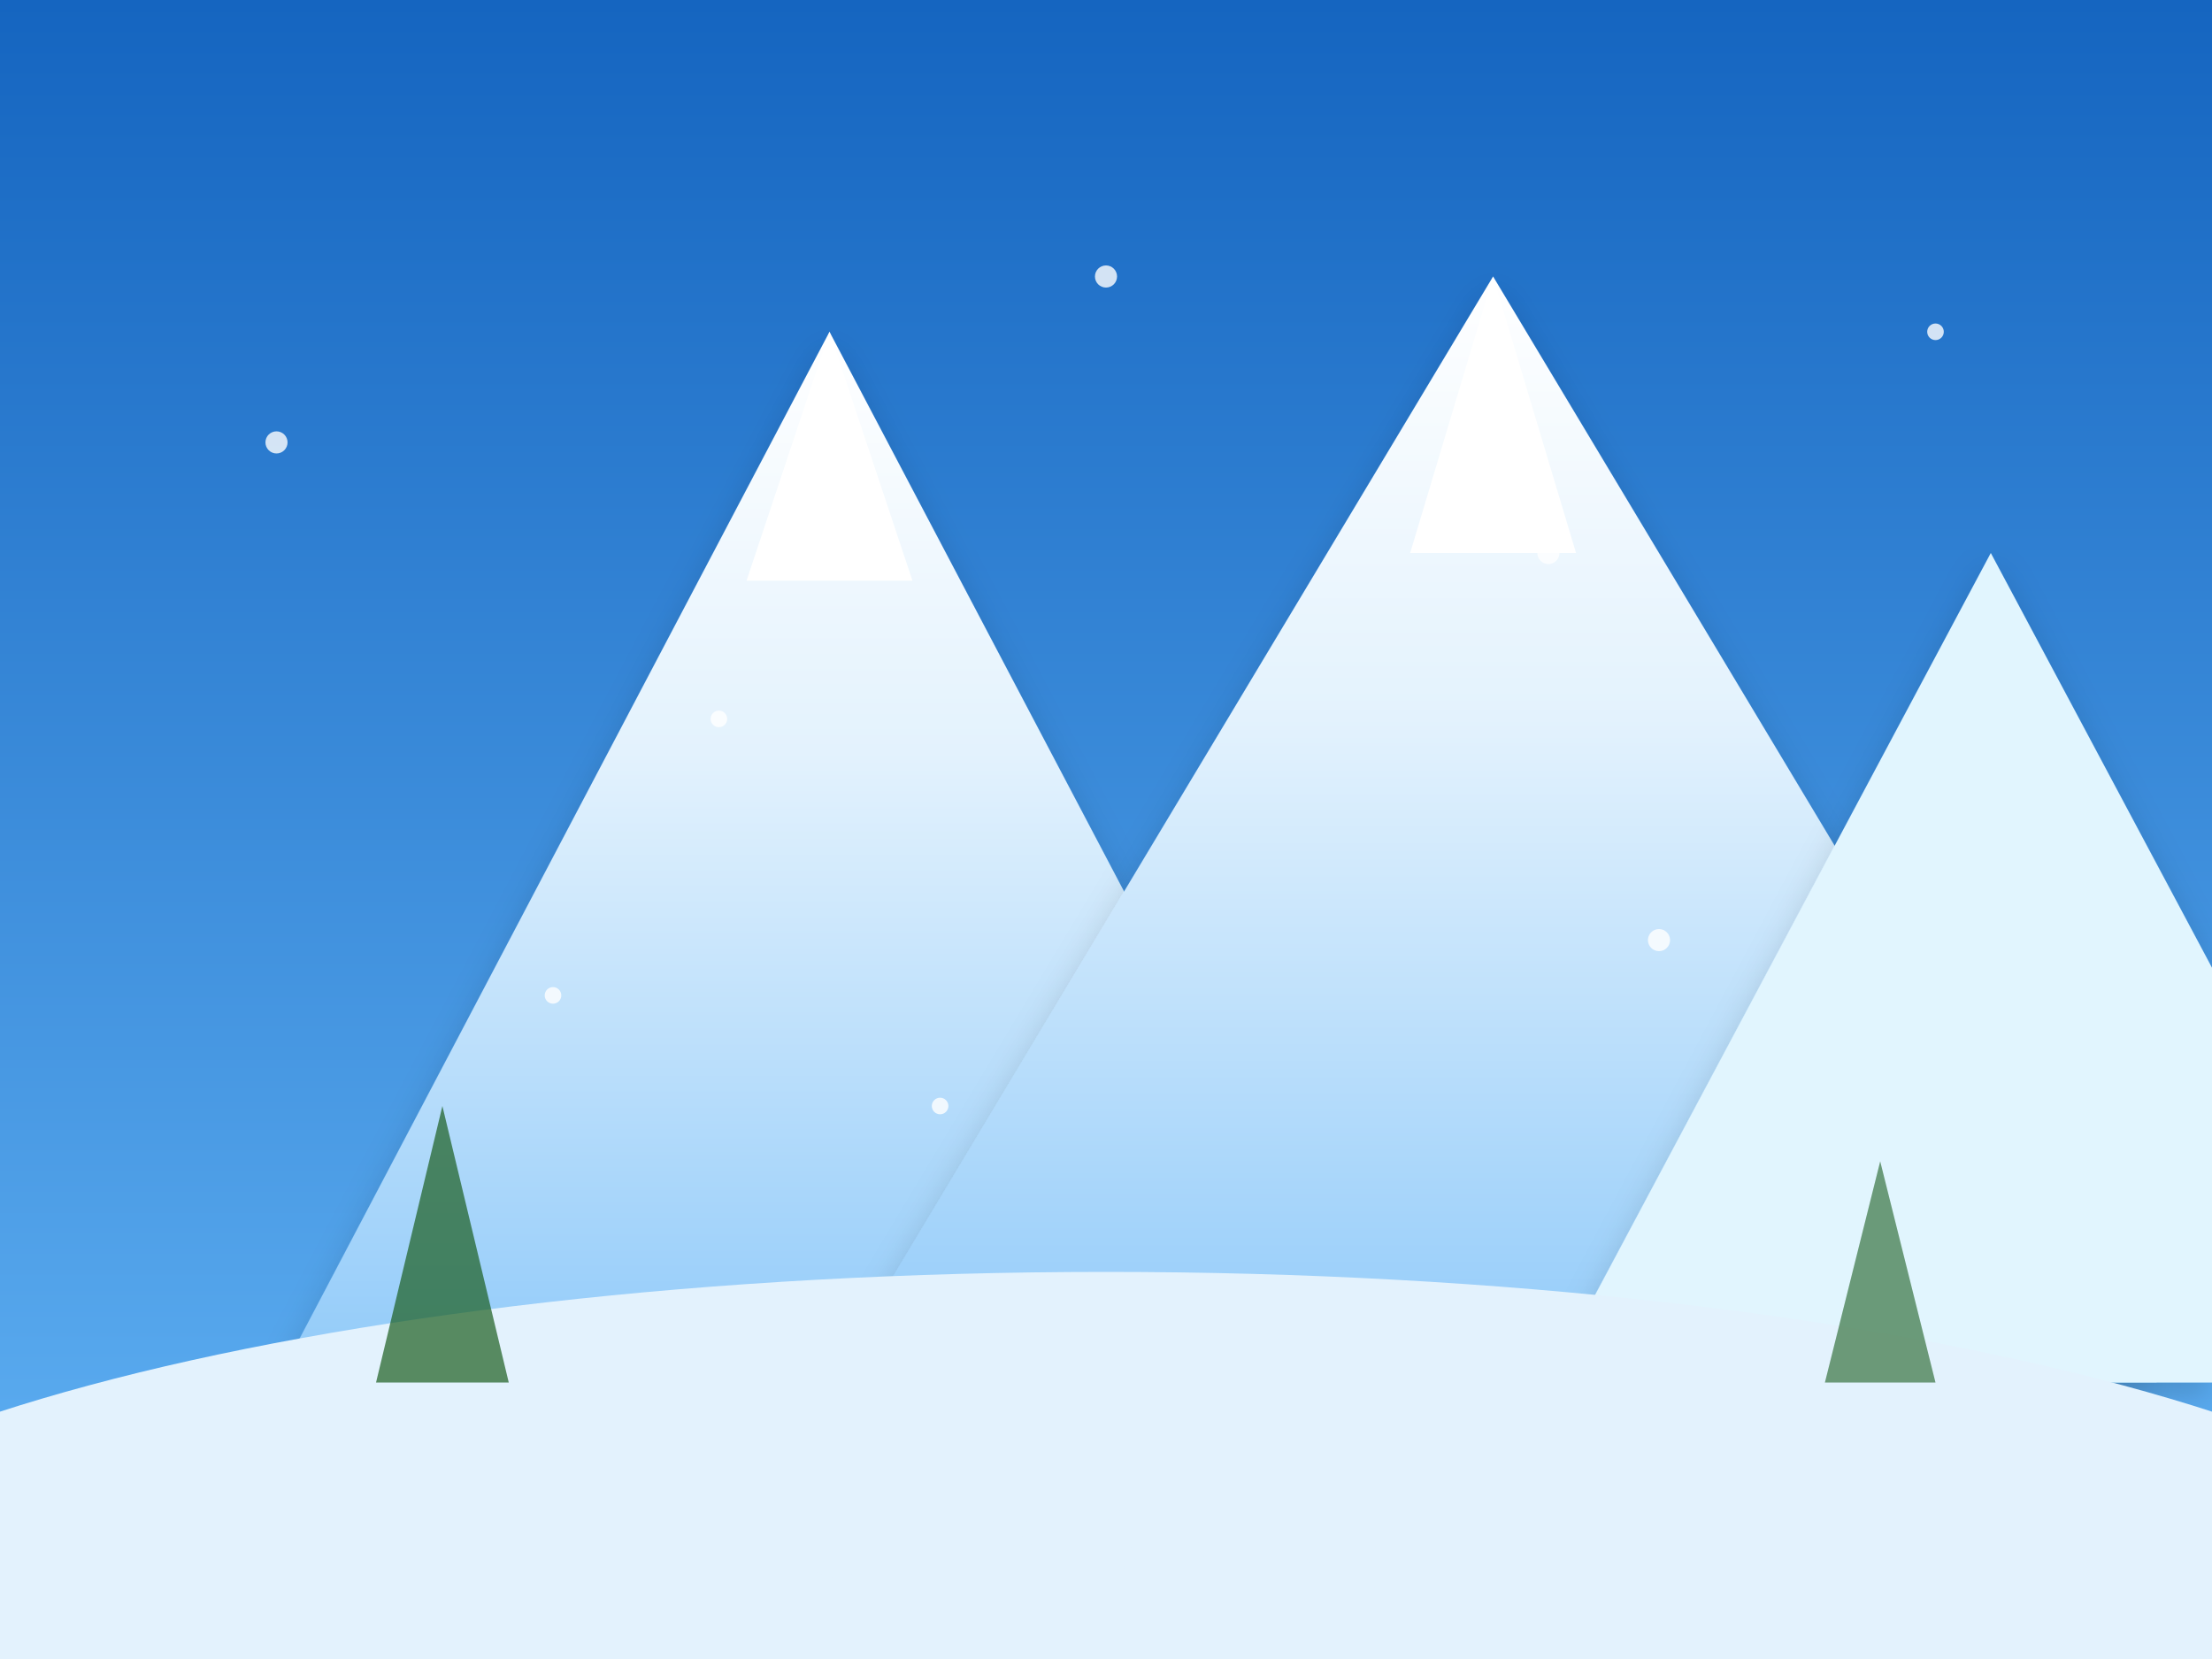
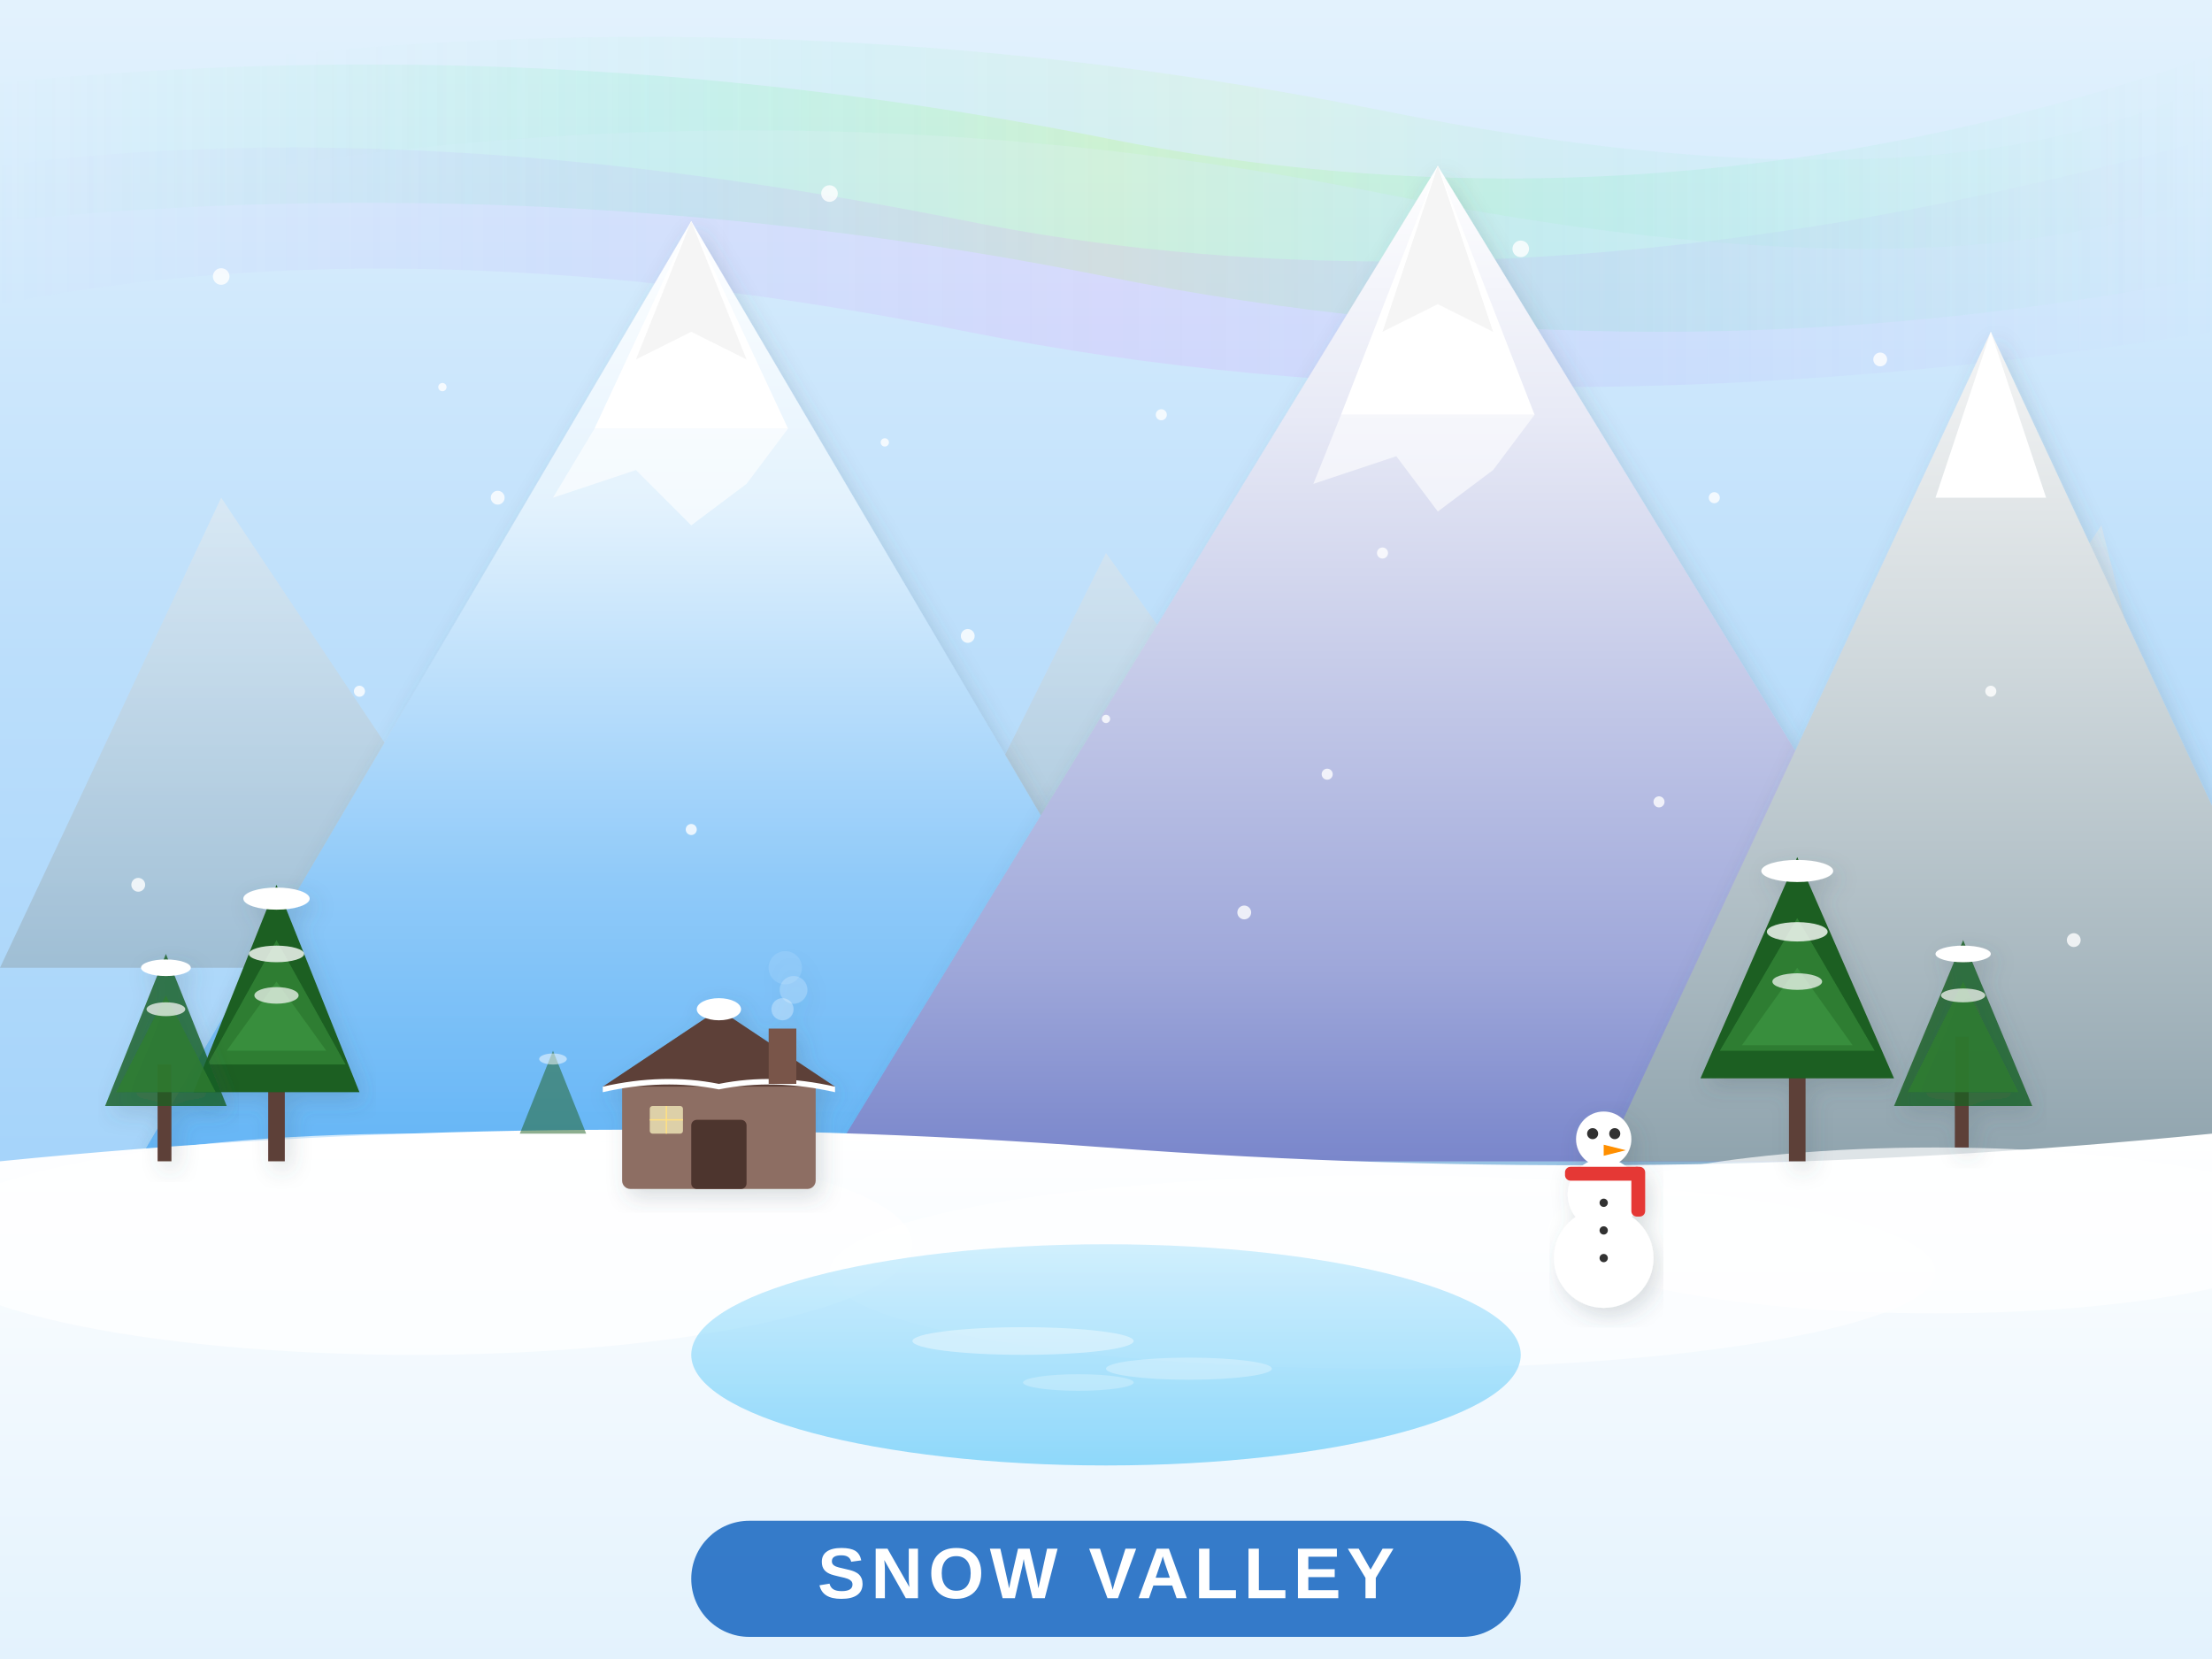
- <svg xmlns="http://www.w3.org/2000/svg" viewBox="0 0 400 300" width="400" height="300">
+ <svg xmlns="http://www.w3.org/2000/svg" viewBox="0 0 800 600" width="800" height="600">
  <defs>
    <linearGradient id="sky" x1="0" y1="0" x2="0" y2="1">
-       <stop offset="0%" stop-color="#1565C0" />
+       <stop offset="0%" stop-color="#E3F2FD" />
+       <stop offset="40%" stop-color="#BBDEFB" />
+       <stop offset="100%" stop-color="#90CAF9" />
+     </linearGradient>
+     <linearGradient id="mountain1" x1="0" y1="0" x2="0" y2="1">
+       <stop offset="0%" stop-color="#FFFFFF" />
+       <stop offset="30%" stop-color="#E3F2FD" />
+       <stop offset="70%" stop-color="#90CAF9" />
      <stop offset="100%" stop-color="#64B5F6" />
    </linearGradient>
-     <linearGradient id="mt" x1="0" y1="0" x2="0" y2="1">
-       <stop offset="0%" stop-color="#fff" />
-       <stop offset="40%" stop-color="#E3F2FD" />
-       <stop offset="100%" stop-color="#90CAF9" />
+     <linearGradient id="mountain2" x1="0" y1="0" x2="0" y2="1">
+       <stop offset="0%" stop-color="#FFFFFF" />
+       <stop offset="25%" stop-color="#E8EAF6" />
+       <stop offset="80%" stop-color="#9FA8DA" />
+       <stop offset="100%" stop-color="#7986CB" />
    </linearGradient>
-     <filter id="s">
-       <feDropShadow dx="0" dy="2" stdDeviation="3" flood-color="#000" flood-opacity="0.15" />
+     <linearGradient id="mountain3" x1="0" y1="0" x2="0" y2="1">
+       <stop offset="0%" stop-color="#F5F5F5" />
+       <stop offset="40%" stop-color="#CFD8DC" />
+       <stop offset="100%" stop-color="#90A4AE" />
+     </linearGradient>
+     <linearGradient id="snow" x1="0" y1="0" x2="0" y2="1">
+       <stop offset="0%" stop-color="#FFFFFF" />
+       <stop offset="100%" stop-color="#E3F2FD" />
+     </linearGradient>
+     <linearGradient id="lake" x1="0" y1="0" x2="0" y2="1">
+       <stop offset="0%" stop-color="#B3E5FC" />
+       <stop offset="50%" stop-color="#81D4FA" />
+       <stop offset="100%" stop-color="#4FC3F7" />
+     </linearGradient>
+     <linearGradient id="aurora1" x1="0" y1="0" x2="1" y2="0">
+       <stop offset="0%" stop-color="#69F0AE" stop-opacity="0" />
+       <stop offset="30%" stop-color="#69F0AE" stop-opacity="0.15" />
+       <stop offset="50%" stop-color="#B2FF59" stop-opacity="0.2" />
+       <stop offset="70%" stop-color="#69F0AE" stop-opacity="0.15" />
+       <stop offset="100%" stop-color="#69F0AE" stop-opacity="0" />
+     </linearGradient>
+     <linearGradient id="aurora2" x1="0" y1="0" x2="1" y2="0">
+       <stop offset="0%" stop-color="#B388FF" stop-opacity="0" />
+       <stop offset="25%" stop-color="#B388FF" stop-opacity="0.1" />
+       <stop offset="50%" stop-color="#EA80FC" stop-opacity="0.15" />
+       <stop offset="75%" stop-color="#B388FF" stop-opacity="0.1" />
+       <stop offset="100%" stop-color="#B388FF" stop-opacity="0" />
+     </linearGradient>
+     <filter id="shadow">
+       <feDropShadow dx="2" dy="3" stdDeviation="4" flood-color="#455A64" flood-opacity="0.2" />
+     </filter>
+     <filter id="softGlow">
+       <feGaussianBlur stdDeviation="6" result="coloredBlur" />
+       <feMerge>
+         <feMergeNode in="coloredBlur" />
+         <feMergeNode in="SourceGraphic" />
+       </feMerge>
+     </filter>
+     <filter id="iceShine">
+       <feGaussianBlur stdDeviation="2" />
    </filter>
  </defs>
-   <rect width="400" height="300" fill="url(#sky)" />
-   <polygon points="50,250 150,60 250,250" fill="url(#mt)" filter="url(#s)" />
-   <polygon points="150,250 270,50 390,250" fill="url(#mt)" filter="url(#s)" />
-   <polygon points="280,250 360,100 440,250" fill="#E1F5FE" filter="url(#s)" />
-   <polygon points="150,60 135,105 165,105" fill="white" />
-   <polygon points="270,50 255,100 285,100" fill="white" />
-   <ellipse cx="200" cy="300" rx="260" ry="70" fill="#E3F2FD" />
-   <polygon points="80,200 92,250 68,250" fill="#1B5E20" opacity="0.7" />
-   <polygon points="340,210 350,250 330,250" fill="#1B5E20" opacity="0.6" />
+   <rect width="800" height="600" fill="url(#sky)" />
+   <path d="M0,30 Q200,10 400,50 Q600,90 800,20 L800,100 Q600,140 400,100 Q200,60 0,80Z" fill="url(#aurora1)" />
+   <path d="M0,60 Q150,40 350,80 Q550,120 800,50 L800,120 Q550,160 350,120 Q150,80 0,110Z" fill="url(#aurora2)" />
+   <path d="M100,20 Q300,0 500,40 Q700,80 800,30 L800,70 Q700,110 500,70 Q300,30 100,60Z" fill="url(#aurora1)" opacity="0.5" />
+   <polygon points="0,350 80,180 160,300 240,160 340,320 400,200 500,340 580,220 680,310 760,190 800,350" fill="url(#mountain3)" opacity="0.5" />
+   <polygon points="50,420 250,80 450,420" fill="url(#mountain1)" filter="url(#shadow)" />
+   <polygon points="250,80 215,155 285,155" fill="white" />
+   <polygon points="250,80 230,130 250,120 270,130" fill="#F5F5F5" />
+   <path d="M215,155 L200,180 L230,170 L250,190 L270,175 L285,155" fill="white" opacity="0.6" />
+   <polygon points="300,420 520,60 740,420" fill="url(#mountain2)" filter="url(#shadow)" />
+   <polygon points="520,60 485,150 555,150" fill="white" />
+   <polygon points="520,60 500,120 520,110 540,120" fill="#F5F5F5" />
+   <path d="M485,150 L475,175 L505,165 L520,185 L540,170 L555,150" fill="white" opacity="0.6" />
+   <polygon points="580,420 720,120 860,420" fill="url(#mountain3)" filter="url(#shadow)" />
+   <polygon points="720,120 700,180 740,180" fill="white" />
+   <path d="M0,420 Q200,400 400,415 Q600,430 800,410 L800,600 L0,600Z" fill="url(#snow)" />
+   <ellipse cx="150" cy="450" rx="180" ry="40" fill="white" opacity="0.7" />
+   <ellipse cx="500" cy="460" rx="200" ry="35" fill="white" opacity="0.6" />
+   <ellipse cx="700" cy="445" rx="140" ry="30" fill="white" opacity="0.7" />
+   <ellipse cx="400" cy="490" rx="150" ry="40" fill="url(#lake)" opacity="0.6" />
+   <ellipse cx="370" cy="485" rx="40" ry="5" fill="white" opacity="0.4" />
+   <ellipse cx="430" cy="495" rx="30" ry="4" fill="white" opacity="0.3" />
+   <ellipse cx="390" cy="500" rx="20" ry="3" fill="white" opacity="0.25" />
+   <g filter="url(#shadow)">
+     <rect x="97" y="370" width="6" height="50" fill="#5D4037" />
+     <polygon points="100,320 130,395 70,395" fill="#1B5E20" />
+     <polygon points="100,340 125,385 75,385" fill="#2E7D32" />
+     <polygon points="100,355 118,380 82,380" fill="#388E3C" />
+     <ellipse cx="100" cy="325" rx="12" ry="4" fill="white" />
+     <ellipse cx="100" cy="345" rx="10" ry="3" fill="white" opacity="0.8" />
+     <ellipse cx="100" cy="360" rx="8" ry="3" fill="white" opacity="0.7" />
+   </g>
+   <g filter="url(#shadow)">
+     <rect x="57" y="385" width="5" height="35" fill="#5D4037" />
+     <polygon points="60,345 82,400 38,400" fill="#1B5E20" opacity="0.8" />
+     <polygon points="60,360 78,395 42,395" fill="#2E7D32" opacity="0.8" />
+     <ellipse cx="60" cy="350" rx="9" ry="3" fill="white" />
+     <ellipse cx="60" cy="365" rx="7" ry="2.5" fill="white" opacity="0.7" />
+   </g>
+   <g filter="url(#shadow)">
+     <rect x="647" y="365" width="6" height="55" fill="#5D4037" />
+     <polygon points="650,310 685,390 615,390" fill="#1B5E20" />
+     <polygon points="650,332 678,380 622,380" fill="#2E7D32" />
+     <polygon points="650,350 670,378 630,378" fill="#388E3C" />
+     <ellipse cx="650" cy="315" rx="13" ry="4" fill="white" />
+     <ellipse cx="650" cy="337" rx="11" ry="3.5" fill="white" opacity="0.8" />
+     <ellipse cx="650" cy="355" rx="9" ry="3" fill="white" opacity="0.7" />
+   </g>
+   <g filter="url(#shadow)">
+     <rect x="707" y="375" width="5" height="40" fill="#5D4037" />
+     <polygon points="710,340 735,400 685,400" fill="#1B5E20" opacity="0.8" />
+     <polygon points="710,355 730,395 690,395" fill="#2E7D32" opacity="0.8" />
+     <ellipse cx="710" cy="345" rx="10" ry="3" fill="white" />
+     <ellipse cx="710" cy="360" rx="8" ry="2.5" fill="white" opacity="0.7" />
+   </g>
+   <polygon points="200,380 212,410 188,410" fill="#1B5E20" opacity="0.5" />
+   <ellipse cx="200" cy="383" rx="5" ry="2" fill="white" opacity="0.5" />
+   <polygon points="250,385 260,410 240,410" fill="#2E7D32" opacity="0.4" />
  <g fill="white" opacity="0.8">
-     <circle cx="50" cy="80" r="2" />
-     <circle cx="130" cy="130" r="1.5" />
-     <circle cx="200" cy="50" r="2" />
-     <circle cx="280" cy="100" r="2" />
-     <circle cx="350" cy="60" r="1.5" />
-     <circle cx="100" cy="180" r="1.5" />
-     <circle cx="300" cy="170" r="2" />
-     <circle cx="170" cy="200" r="1.5" />
+     <circle cx="80" cy="100" r="3" />
+     <circle cx="180" cy="180" r="2.5" />
+     <circle cx="300" cy="70" r="3" />
+     <circle cx="420" cy="150" r="2" />
+     <circle cx="550" cy="90" r="3" />
+     <circle cx="680" cy="130" r="2.5" />
+     <circle cx="130" cy="250" r="2" />
+     <circle cx="350" cy="230" r="2.5" />
+     <circle cx="500" cy="200" r="2" />
+     <circle cx="720" cy="250" r="2" />
+     <circle cx="50" cy="320" r="2.5" />
+     <circle cx="250" cy="300" r="2" />
+     <circle cx="450" cy="330" r="2.5" />
+     <circle cx="600" cy="290" r="2" />
+     <circle cx="750" cy="340" r="2.5" />
+     <circle cx="400" cy="260" r="1.5" />
+     <circle cx="160" cy="140" r="1.5" />
+     <circle cx="620" cy="180" r="2" />
+     <circle cx="320" cy="160" r="1.5" />
+     <circle cx="480" cy="280" r="2" />
  </g>
-   <text x="200" y="285" text-anchor="middle" font-family="sans-serif" font-weight="800" font-size="18" fill="#E3F2FD">Snow Valley</text>
+   <g transform="translate(580, 440)" filter="url(#shadow)">
+     <circle cx="0" cy="15" r="18" fill="white" />
+     <circle cx="0" cy="-8" r="13" fill="white" />
+     <circle cx="0" cy="-28" r="10" fill="white" />
+     <circle cx="-4" cy="-30" r="2" fill="#333" />
+     <circle cx="4" cy="-30" r="2" fill="#333" />
+     <polygon points="0,-26 8,-24 0,-22" fill="#FF8F00" />
+     <circle cx="0" cy="-5" r="1.5" fill="#333" />
+     <circle cx="0" cy="5" r="1.5" fill="#333" />
+     <circle cx="0" cy="15" r="1.5" fill="#333" />
+     <rect x="-14" y="-18" width="28" height="5" rx="2" fill="#E53935" />
+     <rect x="10" y="-18" width="5" height="18" rx="2" fill="#E53935" />
+   </g>
+   <g transform="translate(260, 420)" filter="url(#shadow)">
+     <rect x="-35" y="-30" width="70" height="40" rx="3" fill="#8D6E63" />
+     <polygon points="-42,-27 0,-55 42,-27" fill="#5D4037" />
+     <path d="M-42,-27 Q-20,-32 0,-28 Q20,-32 42,-27 L42,-25 Q20,-30 0,-26 Q-20,-30 -42,-25Z" fill="white" />
+     <ellipse cx="0" cy="-55" rx="8" ry="4" fill="white" />
+     <rect x="-10" y="-15" width="20" height="25" rx="2" fill="#4E342E" />
+     <rect x="-25" y="-20" width="12" height="10" rx="1" fill="#FFF9C4" opacity="0.7" />
+     <line x1="-19" y1="-20" x2="-19" y2="-10" stroke="#FFE082" stroke-width="0.5" />
+     <line x1="-25" y1="-15" x2="-13" y2="-15" stroke="#FFE082" stroke-width="0.5" />
+     <rect x="18" y="-48" width="10" height="20" fill="#795548" />
+     <circle cx="23" cy="-55" r="4" fill="white" opacity="0.3" />
+     <circle cx="27" cy="-62" r="5" fill="white" opacity="0.2" />
+     <circle cx="24" cy="-70" r="6" fill="white" opacity="0.1" />
+   </g>
+   <rect x="250" y="550" width="300" height="42" rx="21" fill="#1565C0" opacity="0.85" />
+   <text x="400" y="578" text-anchor="middle" font-family="'Segoe UI', Arial, sans-serif" font-weight="800" font-size="26" fill="white" letter-spacing="2">SNOW VALLEY</text>
</svg>
